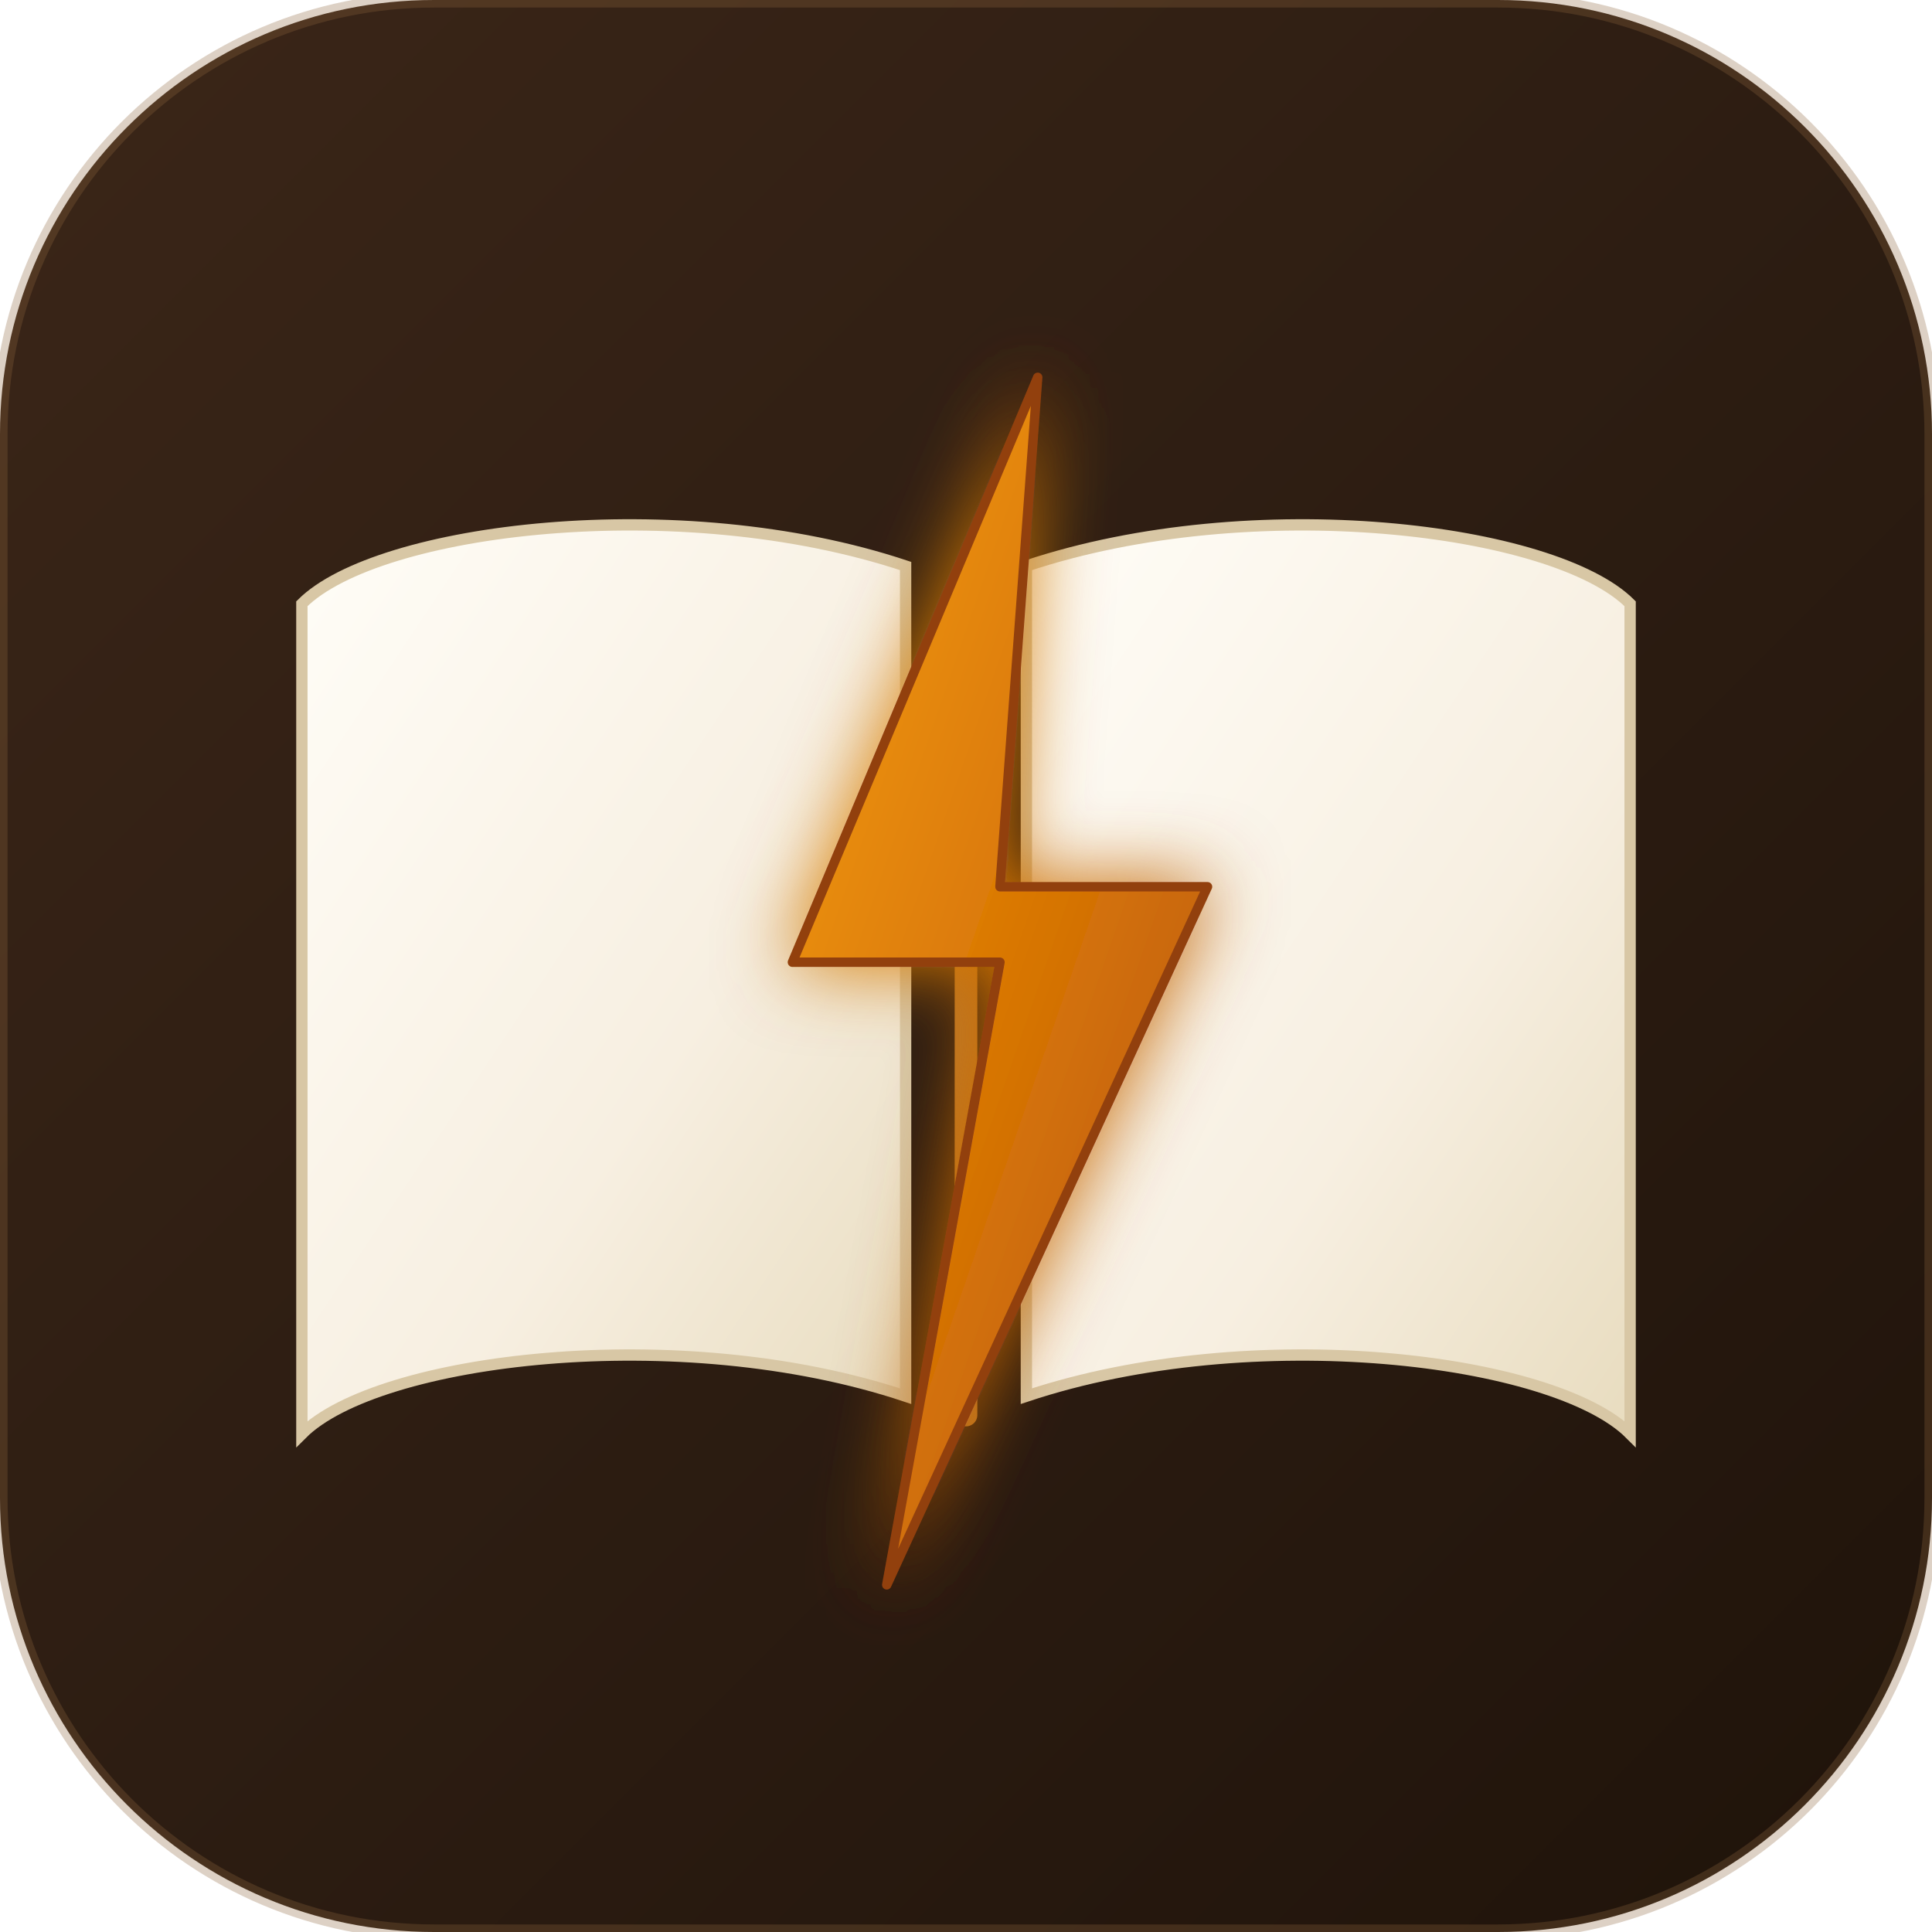
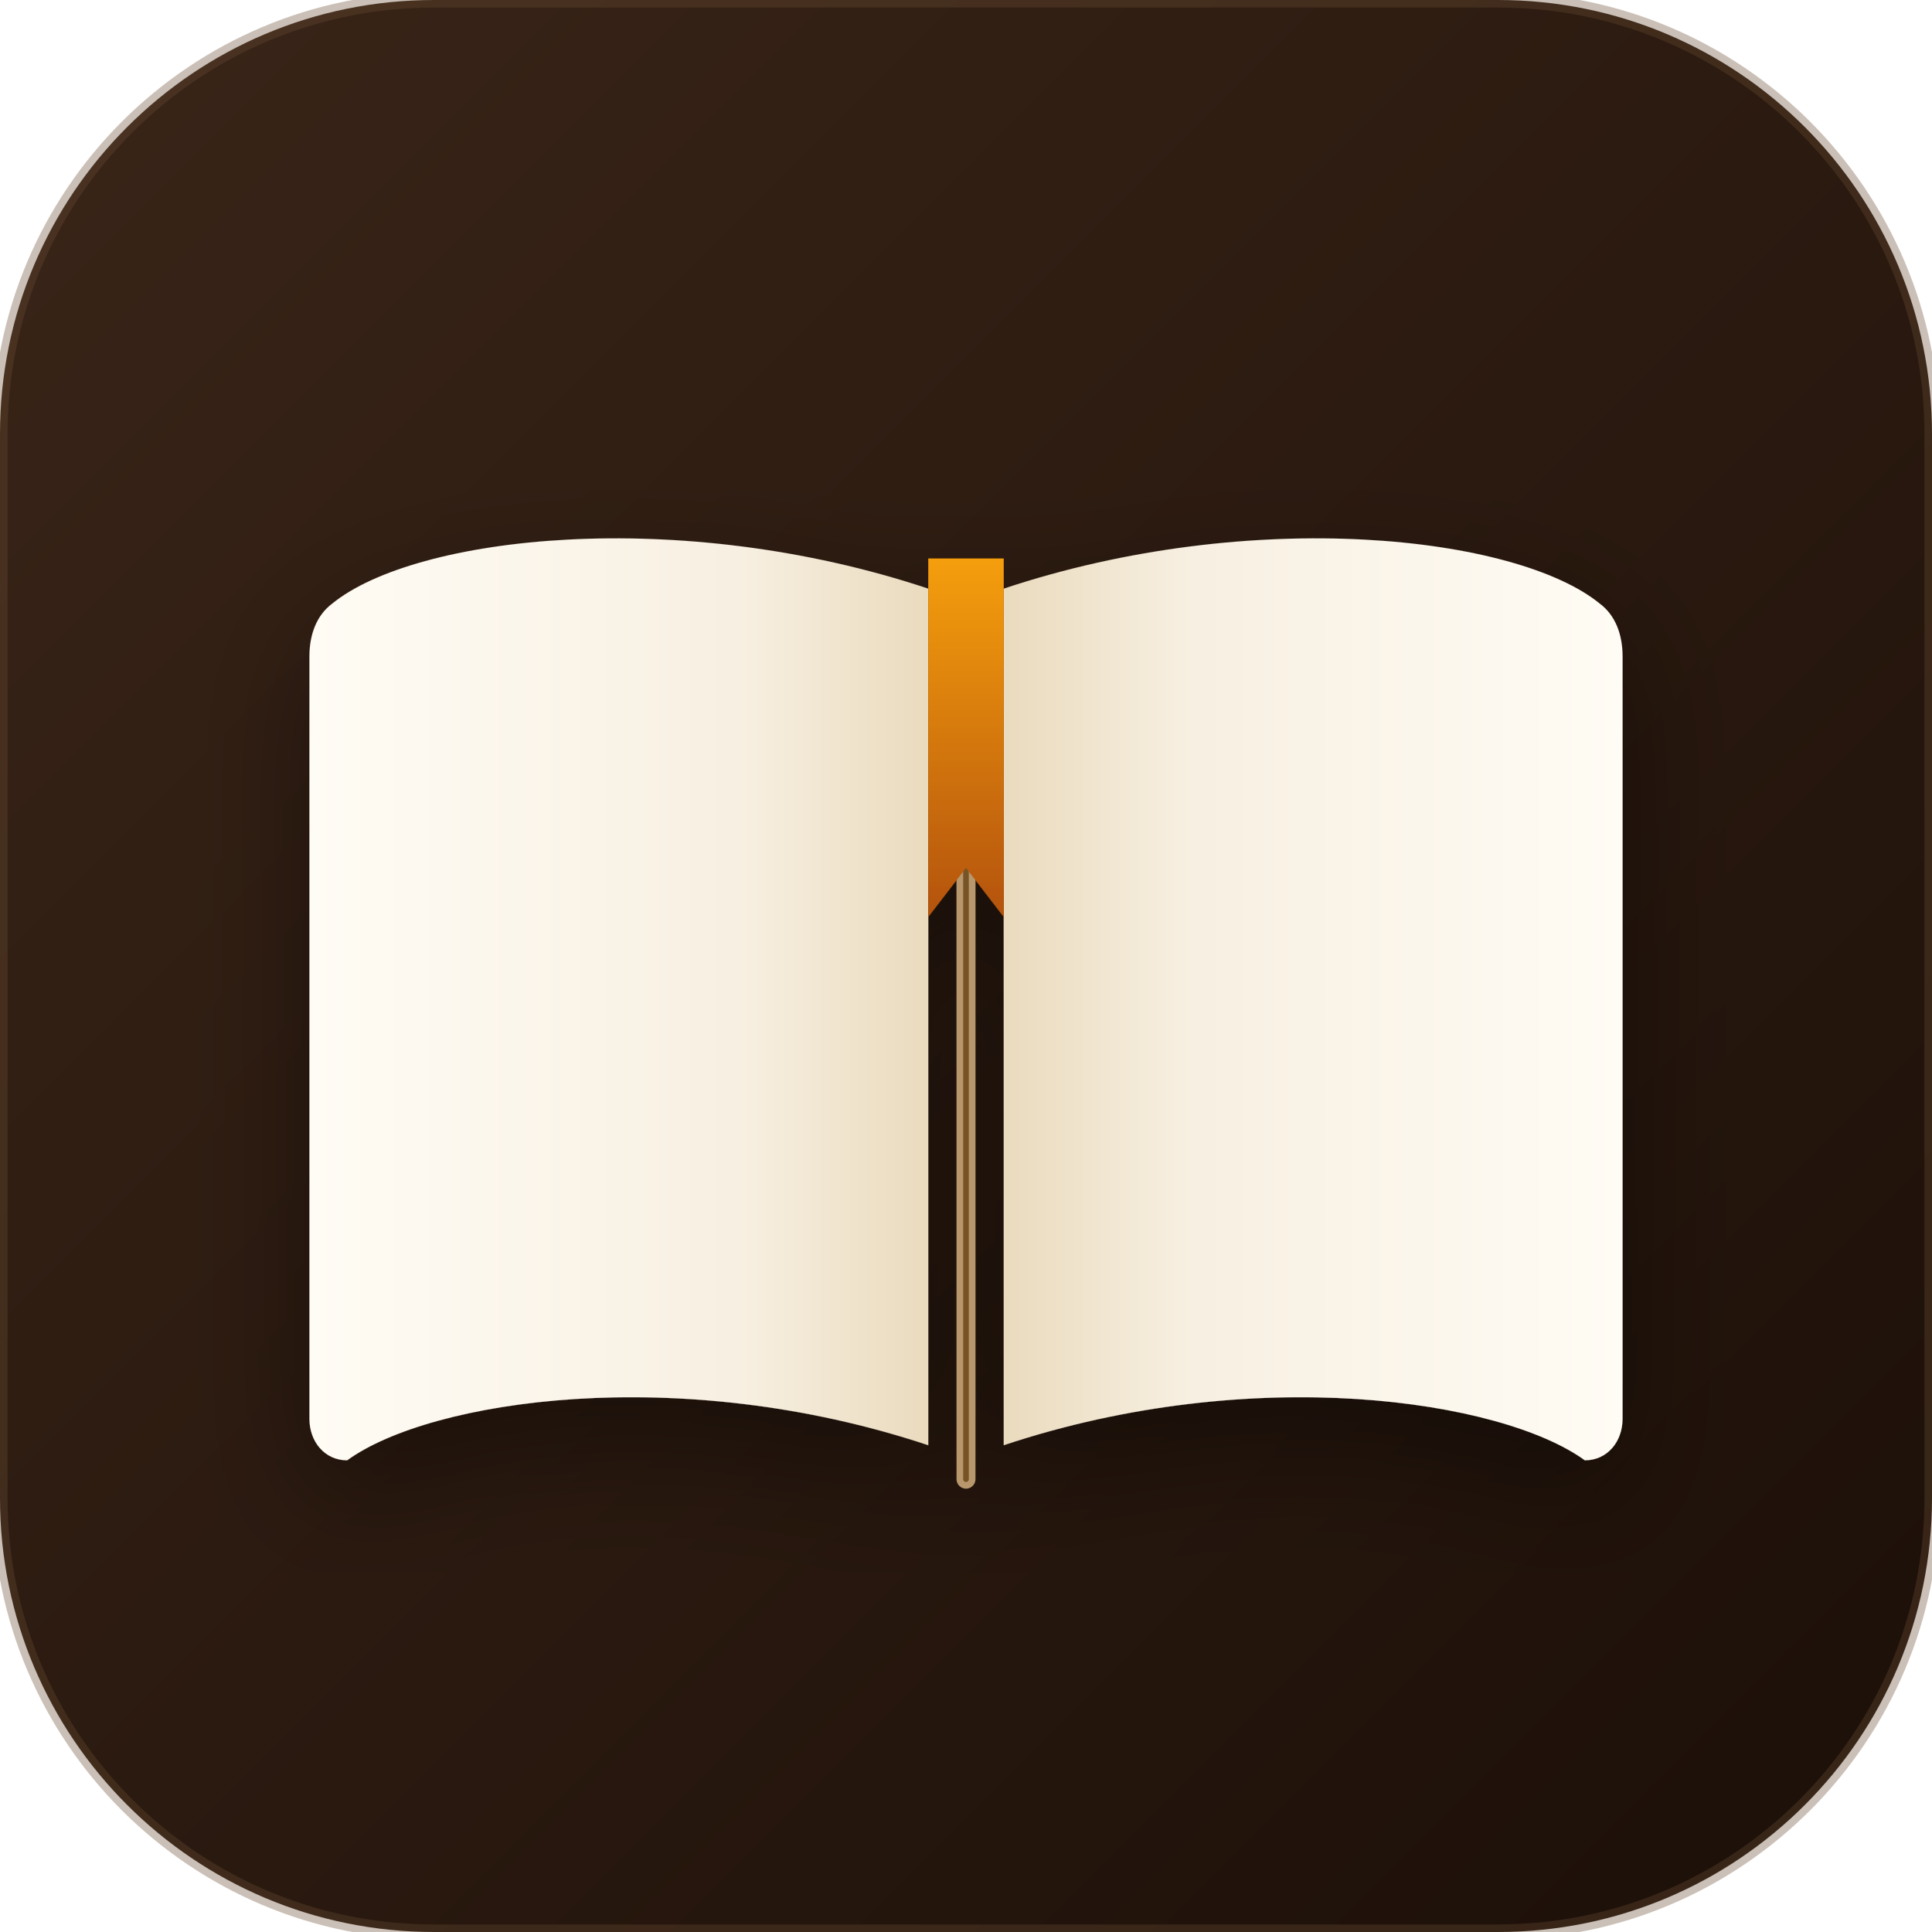
<svg xmlns="http://www.w3.org/2000/svg" viewBox="0 0 512 512" width="100%" height="100%">
  <defs>
-     <linearGradient id="sepiaBg" x1="0%" y1="0%" x2="100%" y2="100%">
-       <stop offset="0%" stop-color="#3B2618" />
-       <stop offset="50%" stop-color="#2D1D12" />
-       <stop offset="100%" stop-color="#1F130A" />
+     <linearGradient id="bgGrad" x1="0%" y1="0%" x2="100%" y2="100%">
+       <stop offset="0%" stop-color="#3A2518" />
+       <stop offset="50%" stop-color="#2B1A10" />
+       <stop offset="100%" stop-color="#1B0F08" />
    </linearGradient>
-     <linearGradient id="pageParchment" x1="0%" y1="0%" x2="100%" y2="100%">
-       <stop offset="0%" stop-color="#FFFDF7" />
-       <stop offset="60%" stop-color="#F7EFE1" />
-       <stop offset="100%" stop-color="#E8DCBF" />
+     <linearGradient id="pageLeft" x1="100%" y1="0%" x2="0%" y2="0%">
+       <stop offset="0%" stop-color="#EADBBE" />
+       <stop offset="30%" stop-color="#F7EFE1" />
+       <stop offset="100%" stop-color="#FFFCF5" />
    </linearGradient>
-     <linearGradient id="amberGold" x1="0%" y1="0%" x2="100%" y2="100%">
+     <linearGradient id="pageRight" x1="0%" y1="0%" x2="100%" y2="0%">
+       <stop offset="0%" stop-color="#EADBBE" />
+       <stop offset="30%" stop-color="#F7EFE1" />
+       <stop offset="100%" stop-color="#FFFCF5" />
+     </linearGradient>
+     <linearGradient id="ribbonGrad" x1="0%" y1="0%" x2="0%" y2="100%">
      <stop offset="0%" stop-color="#F59E0B" />
-       <stop offset="50%" stop-color="#D97706" />
      <stop offset="100%" stop-color="#B45309" />
    </linearGradient>
-     <filter id="goldGlow" x="-20%" y="-20%" width="140%" height="140%">
-       <feGaussianBlur stdDeviation="10" result="blur" />
-       <feComposite in="SourceGraphic" in2="blur" operator="over" />
+     <filter id="softShadow" x="-10%" y="-10%" width="120%" height="120%">
+       <feDropShadow dx="0" dy="12" stdDeviation="16" flood-color="#000000" flood-opacity="0.4" />
    </filter>
  </defs>
-   <rect width="512" height="512" rx="115" fill="url(#sepiaBg)" stroke="#8C663D" stroke-width="4" stroke-opacity="0.3" />
-   <g transform="translate(0, 10)">
-     <path d="M 240 140 C 180 120, 100 130, 80 150 L 80 370 C 100 350, 180 340, 240 360 Z" fill="url(#pageParchment)" stroke="#D8C7A5" stroke-width="3" />
-     <path d="M 272 140 C 332 120, 412 130, 432 150 L 432 370 C 412 350, 332 340, 272 360 Z" fill="url(#pageParchment)" stroke="#D8C7A5" stroke-width="3" />
-     <path d="M 256 140 L 256 365" stroke="#C07A28" stroke-width="6" stroke-linecap="round" />
-     <path d="M 275 90 L 210 245 L 265 245 L 235 410 L 320 225 L 265 225 Z" fill="url(#amberGold)" filter="url(#goldGlow)" stroke="#92400E" stroke-width="2.5" stroke-linejoin="round" />
+   <rect width="512" height="512" rx="115" fill="url(#bgGrad)" stroke="#684A33" stroke-width="4" stroke-opacity="0.35" />
+   <g transform="translate(0, 8)" filter="url(#softShadow)">
+     <path d="M 246 148 C 180 126, 110 134, 88 152 C 84 155, 82 160, 82 166 L 82 368 C 82 374, 86 379, 92 379 C 114 363, 180 353, 246 375 Z" fill="url(#pageLeft)" />
+     <path d="M 266 148 C 332 126, 402 134, 424 152 C 428 155, 430 160, 430 166 L 430 368 C 430 374, 426 379, 420 379 C 398 363, 332 353, 266 375 Z" fill="url(#pageRight)" />
+     <path d="M 256 150 L 256 384" stroke="#B8976C" stroke-width="5" stroke-linecap="round" />
+     <path d="M 256 150 L 256 384" stroke="#785328" stroke-width="1.5" stroke-linecap="round" />
+     <path d="M 246 140 L 266 140 L 266 235 L 256 222 L 246 235 Z" fill="url(#ribbonGrad)" />
  </g>
</svg>
